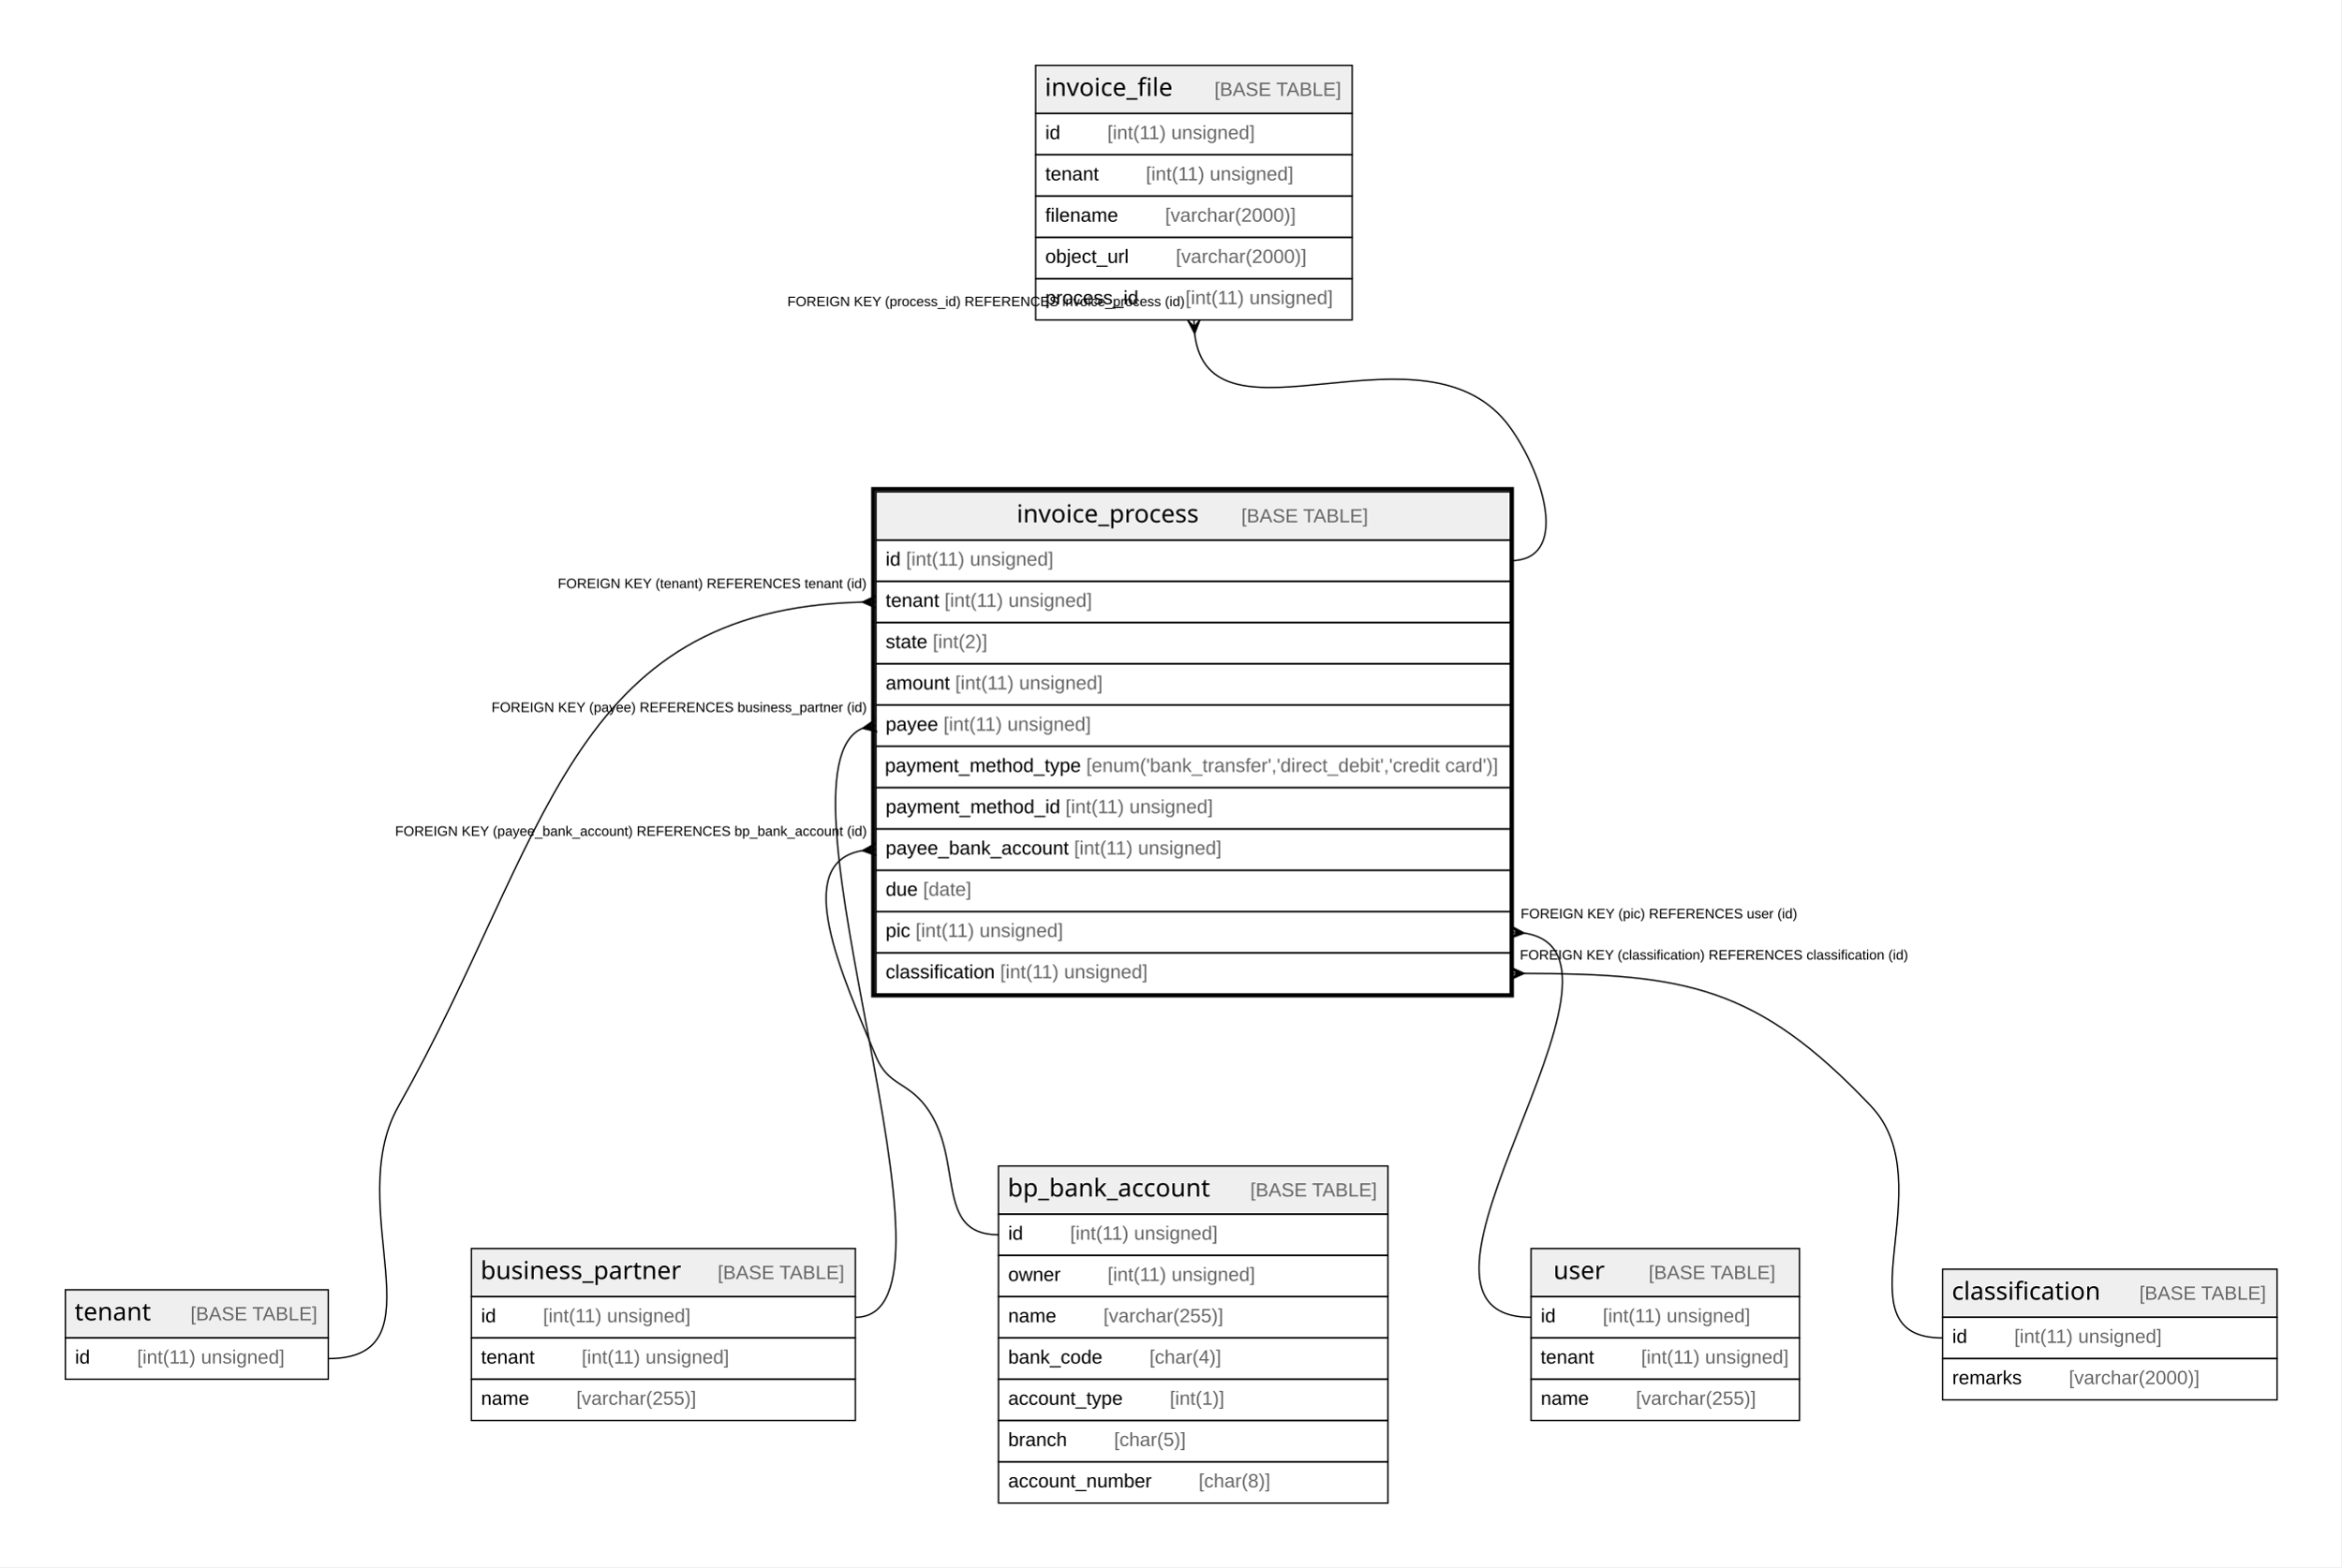
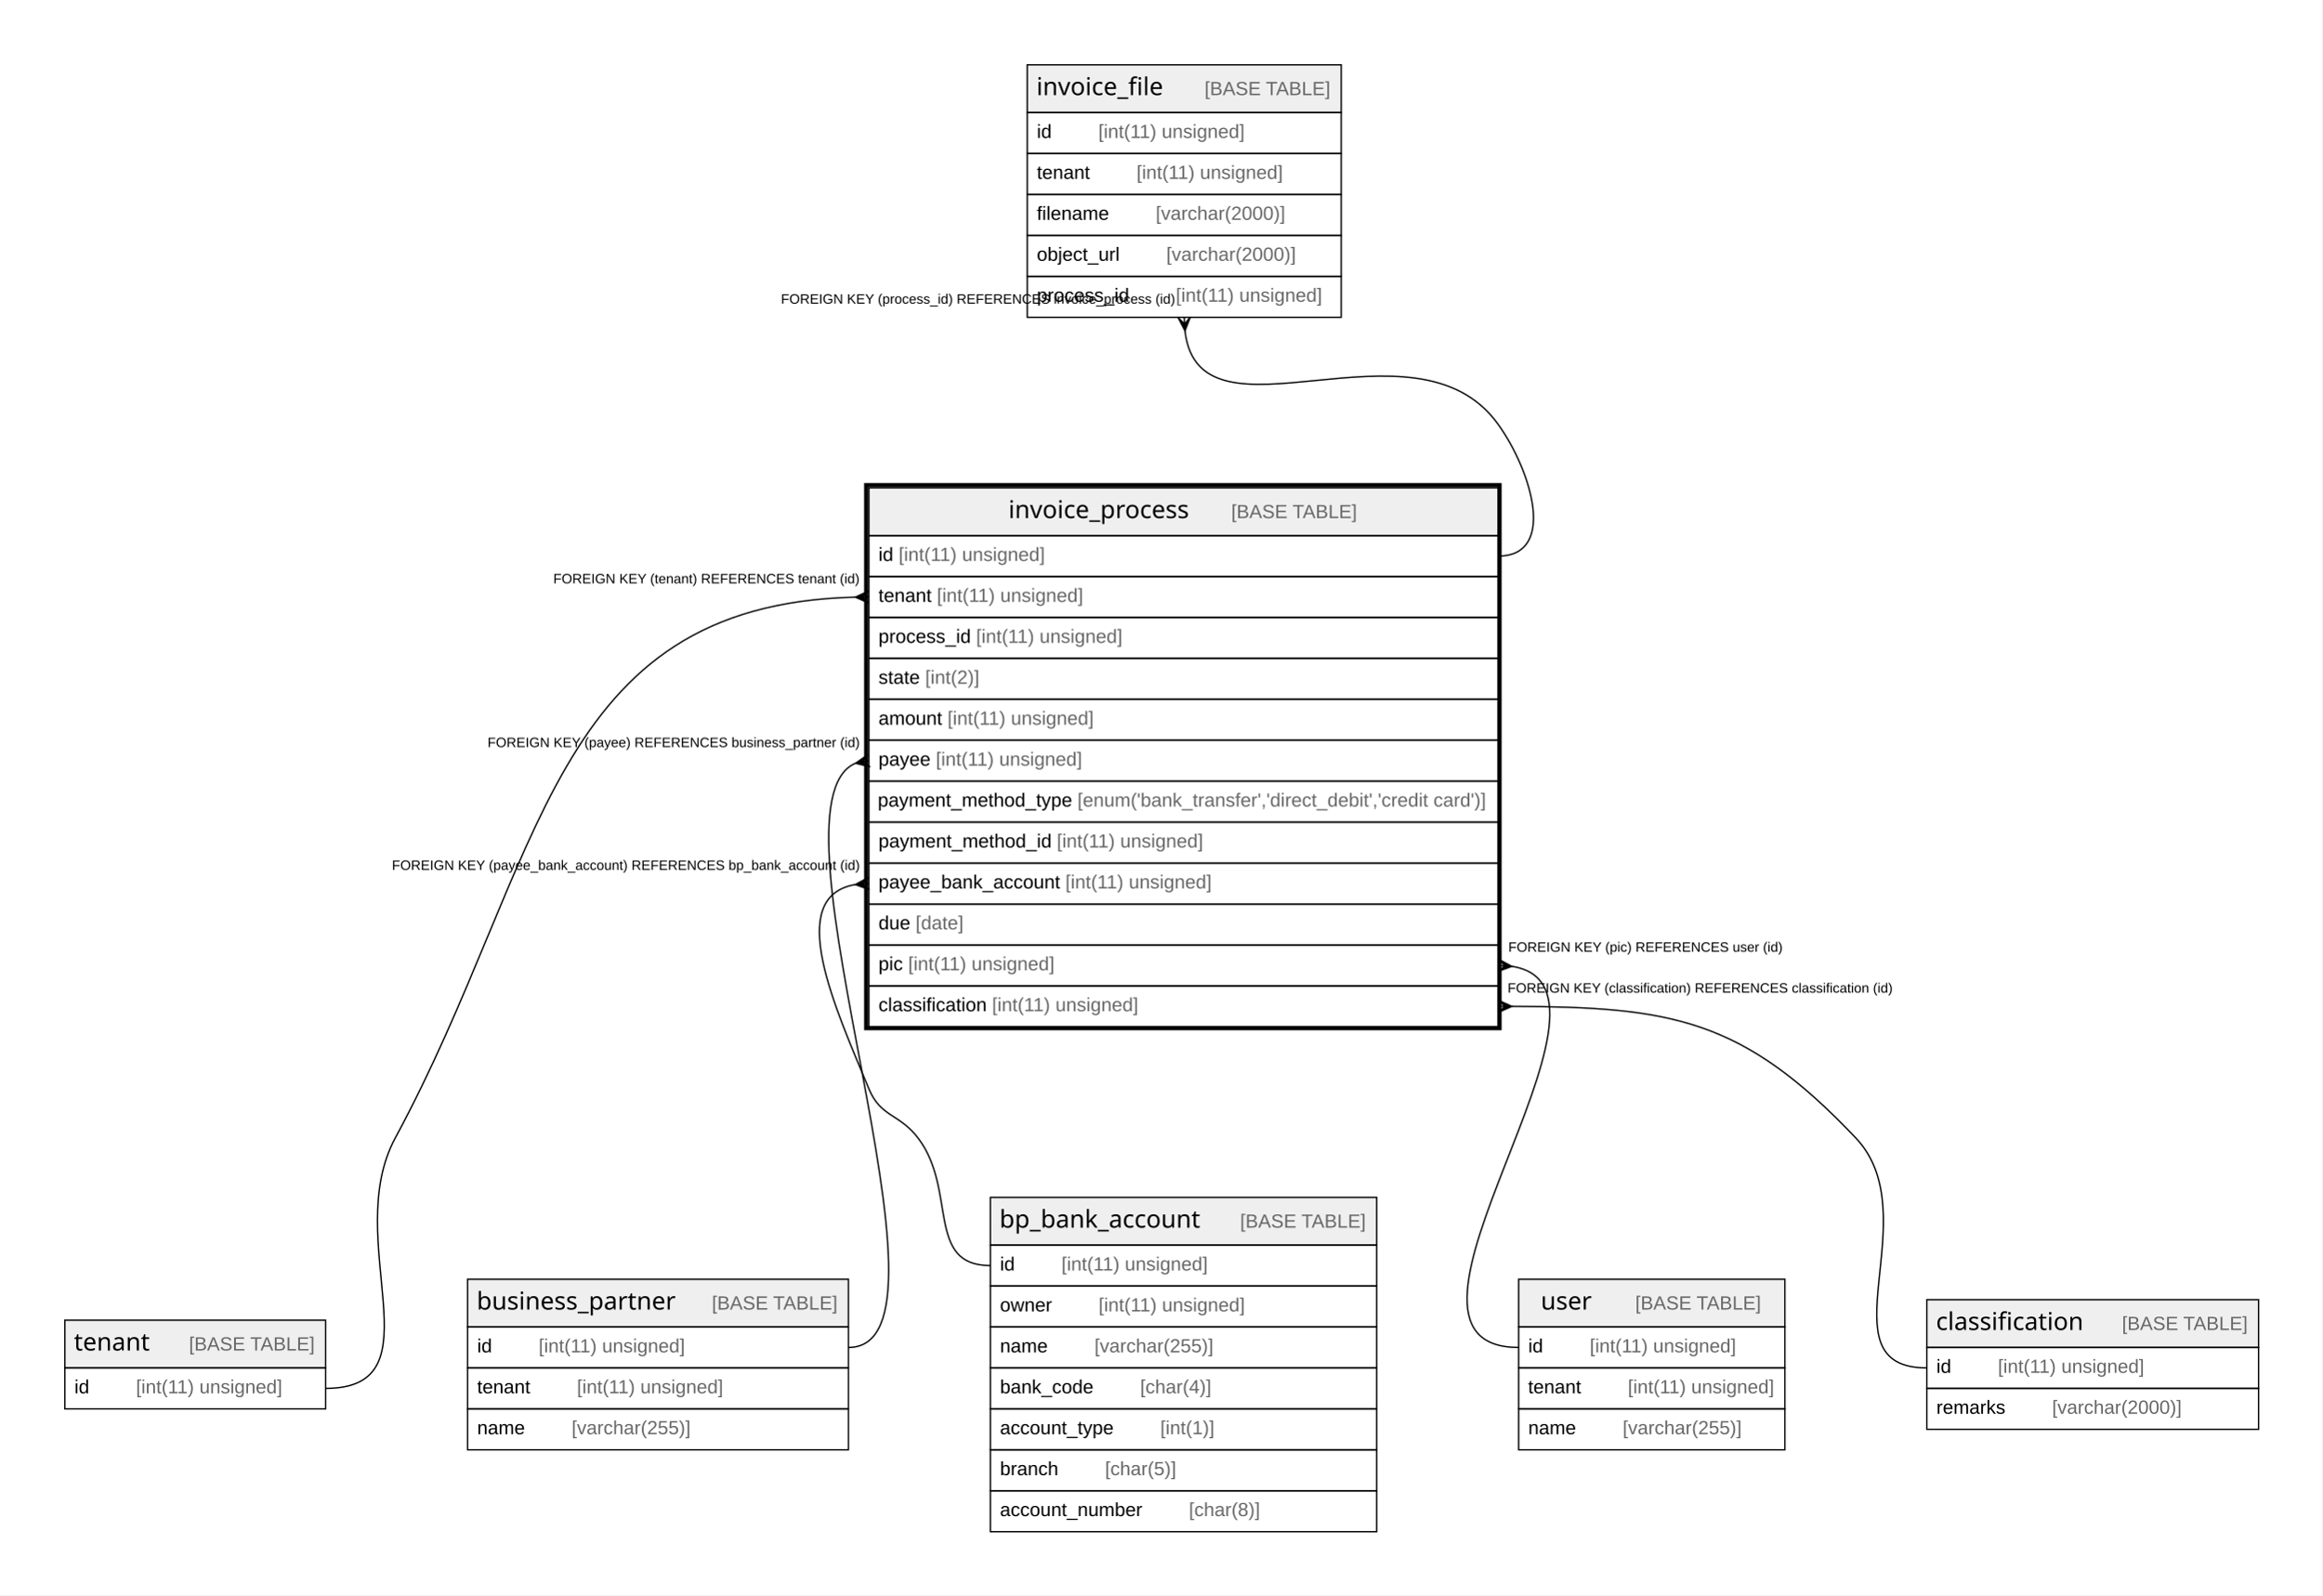
- <svg xmlns="http://www.w3.org/2000/svg" width="1701pt" height="1139pt" viewBox="0.00 0.00 1701.00 1139.00">
-   <g id="graph0" class="graph" transform="scale(1 1) rotate(0) translate(4 1135)">
-     <polygon fill="#ffffff" stroke="transparent" points="-4,4 -4,-1135 1697,-1135 1697,4 -4,4" />
+ <svg xmlns="http://www.w3.org/2000/svg" width="1701pt" height="1169pt" viewBox="0.00 0.00 1701.00 1169.00">
+   <g id="graph0" class="graph" transform="scale(1 1) rotate(0) translate(4 1165)">
+     <polygon fill="#ffffff" stroke="transparent" points="-4,4 -4,-1165 1697,-1165 1697,4 -4,4" />
    <g id="node1" class="node">
-       <polygon fill="#efefef" stroke="transparent" points="632.5,-742.5 632.5,-777.5 1093.5,-777.5 1093.5,-742.5 632.5,-742.5" />
-       <polygon fill="none" stroke="#000000" points="632.5,-742.5 632.5,-777.5 1093.5,-777.5 1093.5,-742.5 632.5,-742.5" />
-       <text text-anchor="start" x="734.704" y="-755.3" font-family="Arial Bold" font-size="18.00" fill="#000000">invoice_process</text>
-       <text text-anchor="start" x="863.728" y="-755.3" font-family="Arial" font-size="14.00" fill="#000000">    </text>
-       <text text-anchor="start" x="897.933" y="-755.3" font-family="Arial" font-size="14.00" fill="#666666">[BASE TABLE]</text>
+       <polygon fill="#efefef" stroke="transparent" points="632.5,-772.5 632.5,-807.5 1093.5,-807.5 1093.5,-772.5 632.5,-772.5" />
+       <polygon fill="none" stroke="#000000" points="632.5,-772.5 632.5,-807.5 1093.5,-807.5 1093.5,-772.5 632.5,-772.5" />
+       <text text-anchor="start" x="734.704" y="-785.3" font-family="Arial Bold" font-size="18.00" fill="#000000">invoice_process</text>
+       <text text-anchor="start" x="863.728" y="-785.3" font-family="Arial" font-size="14.00" fill="#000000">    </text>
+       <text text-anchor="start" x="897.933" y="-785.3" font-family="Arial" font-size="14.00" fill="#666666">[BASE TABLE]</text>
+       <polygon fill="none" stroke="#000000" points="632.5,-742.5 632.5,-772.5 1093.5,-772.5 1093.5,-742.5 632.5,-742.5" />
+       <text text-anchor="start" x="639.5" y="-753.9" font-family="Arial" font-size="14.00" fill="#000000">id </text>
+       <text text-anchor="start" x="654.28" y="-753.9" font-family="Arial" font-size="14.00" fill="#666666">[int(11) unsigned]</text>
      <polygon fill="none" stroke="#000000" points="632.5,-712.5 632.5,-742.5 1093.5,-742.5 1093.5,-712.5 632.5,-712.5" />
-       <text text-anchor="start" x="639.5" y="-723.9" font-family="Arial" font-size="14.00" fill="#000000">id </text>
-       <text text-anchor="start" x="654.28" y="-723.9" font-family="Arial" font-size="14.00" fill="#666666">[int(11) unsigned]</text>
+       <text text-anchor="start" x="639.5" y="-723.9" font-family="Arial" font-size="14.00" fill="#000000">tenant </text>
+       <text text-anchor="start" x="682.302" y="-723.9" font-family="Arial" font-size="14.00" fill="#666666">[int(11) unsigned]</text>
      <polygon fill="none" stroke="#000000" points="632.5,-682.5 632.5,-712.5 1093.5,-712.5 1093.5,-682.5 632.5,-682.5" />
-       <text text-anchor="start" x="639.5" y="-693.9" font-family="Arial" font-size="14.00" fill="#000000">tenant </text>
-       <text text-anchor="start" x="682.302" y="-693.9" font-family="Arial" font-size="14.00" fill="#666666">[int(11) unsigned]</text>
+       <text text-anchor="start" x="639.5" y="-693.9" font-family="Arial" font-size="14.00" fill="#000000">process_id </text>
+       <text text-anchor="start" x="711.071" y="-693.9" font-family="Arial" font-size="14.00" fill="#666666">[int(11) unsigned]</text>
      <polygon fill="none" stroke="#000000" points="632.5,-652.5 632.5,-682.5 1093.5,-682.5 1093.5,-652.5 632.5,-652.5" />
      <text text-anchor="start" x="639.5" y="-663.9" font-family="Arial" font-size="14.00" fill="#000000">state </text>
      <text text-anchor="start" x="673.737" y="-663.9" font-family="Arial" font-size="14.00" fill="#666666">[int(2)]</text>
      <polygon fill="none" stroke="#000000" points="632.5,-622.5 632.5,-652.5 1093.5,-652.5 1093.5,-622.5 632.5,-622.5" />
      <text text-anchor="start" x="639.5" y="-633.9" font-family="Arial" font-size="14.00" fill="#000000">amount </text>
      <text text-anchor="start" x="690.072" y="-633.9" font-family="Arial" font-size="14.00" fill="#666666">[int(11) unsigned]</text>
      <polygon fill="none" stroke="#000000" points="632.5,-592.5 632.5,-622.5 1093.5,-622.5 1093.5,-592.5 632.5,-592.5" />
      <text text-anchor="start" x="639.5" y="-603.9" font-family="Arial" font-size="14.00" fill="#000000">payee </text>
      <text text-anchor="start" x="681.521" y="-603.9" font-family="Arial" font-size="14.00" fill="#666666">[int(11) unsigned]</text>
      <polygon fill="none" stroke="#000000" points="632.5,-562.5 632.5,-592.5 1093.5,-592.5 1093.5,-562.5 632.5,-562.5" />
      <text text-anchor="start" x="639.004" y="-573.9" font-family="Arial" font-size="14.00" fill="#000000">payment_method_type </text>
      <text text-anchor="start" x="785.278" y="-573.9" font-family="Arial" font-size="14.00" fill="#666666">[enum('bank_transfer','direct_debit','credit card')]</text>
      <polygon fill="none" stroke="#000000" points="632.5,-532.5 632.5,-562.5 1093.5,-562.5 1093.5,-532.5 632.5,-532.5" />
      <text text-anchor="start" x="639.5" y="-543.9" font-family="Arial" font-size="14.00" fill="#000000">payment_method_id </text>
      <text text-anchor="start" x="770.208" y="-543.9" font-family="Arial" font-size="14.00" fill="#666666">[int(11) unsigned]</text>
      <polygon fill="none" stroke="#000000" points="632.5,-502.5 632.5,-532.5 1093.5,-532.5 1093.5,-502.5 632.5,-502.5" />
      <text text-anchor="start" x="639.5" y="-513.9" font-family="Arial" font-size="14.00" fill="#000000">payee_bank_account </text>
      <text text-anchor="start" x="776.455" y="-513.9" font-family="Arial" font-size="14.00" fill="#666666">[int(11) unsigned]</text>
      <polygon fill="none" stroke="#000000" points="632.5,-472.5 632.5,-502.5 1093.5,-502.5 1093.5,-472.5 632.5,-472.5" />
      <text text-anchor="start" x="639.5" y="-483.9" font-family="Arial" font-size="14.00" fill="#000000">due </text>
      <text text-anchor="start" x="666.738" y="-483.9" font-family="Arial" font-size="14.00" fill="#666666">[date]</text>
      <polygon fill="none" stroke="#000000" points="632.5,-442.5 632.5,-472.5 1093.5,-472.5 1093.5,-442.5 632.5,-442.5" />
      <text text-anchor="start" x="639.5" y="-453.9" font-family="Arial" font-size="14.00" fill="#000000">pic </text>
      <text text-anchor="start" x="661.28" y="-453.9" font-family="Arial" font-size="14.00" fill="#666666">[int(11) unsigned]</text>
      <polygon fill="none" stroke="#000000" points="632.5,-412.5 632.5,-442.5 1093.5,-442.5 1093.5,-412.5 632.5,-412.5" />
      <text text-anchor="start" x="639.5" y="-423.9" font-family="Arial" font-size="14.00" fill="#000000">classification </text>
      <text text-anchor="start" x="722.729" y="-423.9" font-family="Arial" font-size="14.00" fill="#666666">[int(11) unsigned]</text>
-       <polygon fill="none" stroke="#000000" stroke-width="3" points="630.5,-411.5 630.5,-779.5 1094.5,-779.5 1094.5,-411.5 630.5,-411.5" />
+       <polygon fill="none" stroke="#000000" stroke-width="3" points="630.5,-411.5 630.5,-809.5 1094.5,-809.5 1094.5,-411.5 630.5,-411.5" />
    </g>
    <g id="node3" class="node">
      <polygon fill="#efefef" stroke="transparent" points="43.5,-162.5 43.5,-197.5 234.5,-197.5 234.5,-162.5 43.5,-162.5" />
      <polygon fill="none" stroke="#000000" points="43.5,-162.5 43.5,-197.5 234.5,-197.5 234.5,-162.5 43.5,-162.5" />
      <text text-anchor="start" x="50.201" y="-175.3" font-family="Arial Bold" font-size="18.00" fill="#000000">tenant</text>
      <text text-anchor="start" x="100.231" y="-175.3" font-family="Arial" font-size="14.00" fill="#000000">    </text>
      <text text-anchor="start" x="134.435" y="-175.3" font-family="Arial" font-size="14.00" fill="#666666">[BASE TABLE]</text>
      <polygon fill="none" stroke="#000000" points="43.5,-132.5 43.5,-162.5 234.5,-162.5 234.5,-132.5 43.5,-132.5" />
      <text text-anchor="start" x="50.5" y="-143.9" font-family="Arial" font-size="14.00" fill="#000000">id    </text>
      <text text-anchor="start" x="95.594" y="-143.9" font-family="Arial" font-size="14.00" fill="#666666">[int(11) unsigned]</text>
    </g>
    <g id="edge2" class="edge">
-       <path fill="none" stroke="#000000" d="M622.458,-697.383C407.791,-692.311 394.23,-523.31 285.5,-331 243.839,-257.315 319.147,-147.5 234.5,-147.5" />
-       <polygon fill="#000000" stroke="#000000" points="622.501,-697.383 632.447,-702 627.5,-697.442 632.5,-697.5 632.5,-697.5 632.5,-697.5 627.5,-697.442 632.553,-693 622.501,-697.383 622.501,-697.383" />
-       <text text-anchor="start" x="401.267" y="-707.5" font-family="Arial" font-size="10.00" fill="#000000">FOREIGN KEY (tenant) REFERENCES tenant (id)</text>
+       <path fill="none" stroke="#000000" d="M622.358,-727.378C398.253,-721.918 395.113,-534.049 285.5,-331 245.29,-256.514 319.147,-147.5 234.5,-147.5" />
+       <polygon fill="#000000" stroke="#000000" points="622.501,-727.38 632.446,-732 627.5,-727.44 632.5,-727.5 632.5,-727.5 632.5,-727.5 627.5,-727.44 632.554,-723 622.501,-727.38 622.501,-727.38" />
+       <text text-anchor="start" x="401.267" y="-737.5" font-family="Arial" font-size="10.00" fill="#000000">FOREIGN KEY (tenant) REFERENCES tenant (id)</text>
    </g>
    <g id="node4" class="node">
      <polygon fill="#efefef" stroke="transparent" points="338.5,-192.5 338.5,-227.5 617.5,-227.5 617.5,-192.5 338.5,-192.5" />
      <polygon fill="none" stroke="#000000" points="338.5,-192.5 338.5,-227.5 617.5,-227.5 617.5,-192.5 338.5,-192.5" />
      <text text-anchor="start" x="345.198" y="-205.3" font-family="Arial Bold" font-size="18.00" fill="#000000">business_partner</text>
      <text text-anchor="start" x="483.234" y="-205.3" font-family="Arial" font-size="14.00" fill="#000000">    </text>
      <text text-anchor="start" x="517.439" y="-205.3" font-family="Arial" font-size="14.00" fill="#666666">[BASE TABLE]</text>
      <polygon fill="none" stroke="#000000" points="338.5,-162.5 338.5,-192.5 617.5,-192.5 617.5,-162.5 338.5,-162.5" />
      <text text-anchor="start" x="345.5" y="-173.9" font-family="Arial" font-size="14.00" fill="#000000">id    </text>
      <text text-anchor="start" x="390.594" y="-173.9" font-family="Arial" font-size="14.00" fill="#666666">[int(11) unsigned]</text>
      <polygon fill="none" stroke="#000000" points="338.5,-132.5 338.5,-162.5 617.5,-162.5 617.5,-132.5 338.5,-132.5" />
      <text text-anchor="start" x="345.5" y="-143.9" font-family="Arial" font-size="14.00" fill="#000000">tenant    </text>
      <text text-anchor="start" x="418.616" y="-143.9" font-family="Arial" font-size="14.00" fill="#666666">[int(11) unsigned]</text>
      <polygon fill="none" stroke="#000000" points="338.5,-102.5 338.5,-132.5 617.5,-132.5 617.5,-102.5 338.5,-102.5" />
      <text text-anchor="start" x="345.5" y="-113.9" font-family="Arial" font-size="14.00" fill="#000000">name    </text>
      <text text-anchor="start" x="414.713" y="-113.9" font-family="Arial" font-size="14.00" fill="#666666">[varchar(255)]</text>
    </g>
    <g id="edge3" class="edge">
      <path fill="none" stroke="#000000" d="M622.507,-605.583C550.239,-574.562 709.379,-177.5 617.5,-177.5" />
      <polygon fill="#000000" stroke="#000000" points="622.679,-605.616 631.652,-611.919 627.59,-606.558 632.5,-607.5 632.5,-607.5 632.5,-607.5 627.59,-606.558 633.348,-603.081 622.679,-605.616 622.679,-605.616" />
      <text text-anchor="start" x="353.099" y="-617.5" font-family="Arial" font-size="10.00" fill="#000000">FOREIGN KEY (payee) REFERENCES business_partner (id)</text>
    </g>
    <g id="node5" class="node">
      <polygon fill="#efefef" stroke="transparent" points="721.5,-252.5 721.5,-287.5 1004.5,-287.5 1004.5,-252.5 721.5,-252.5" />
      <polygon fill="none" stroke="#000000" points="721.5,-252.5 721.5,-287.5 1004.5,-287.5 1004.5,-252.5 721.5,-252.5" />
      <text text-anchor="start" x="728.181" y="-265.3" font-family="Arial Bold" font-size="18.00" fill="#000000">bp_bank_account</text>
      <text text-anchor="start" x="870.251" y="-265.3" font-family="Arial" font-size="14.00" fill="#000000">    </text>
      <text text-anchor="start" x="904.456" y="-265.3" font-family="Arial" font-size="14.00" fill="#666666">[BASE TABLE]</text>
      <polygon fill="none" stroke="#000000" points="721.5,-222.5 721.5,-252.5 1004.5,-252.5 1004.5,-222.5 721.5,-222.5" />
      <text text-anchor="start" x="728.5" y="-233.9" font-family="Arial" font-size="14.00" fill="#000000">id    </text>
      <text text-anchor="start" x="773.594" y="-233.9" font-family="Arial" font-size="14.00" fill="#666666">[int(11) unsigned]</text>
      <polygon fill="none" stroke="#000000" points="721.5,-192.5 721.5,-222.5 1004.5,-222.5 1004.5,-192.5 721.5,-192.5" />
      <text text-anchor="start" x="728.5" y="-203.9" font-family="Arial" font-size="14.00" fill="#000000">owner    </text>
      <text text-anchor="start" x="800.82" y="-203.9" font-family="Arial" font-size="14.00" fill="#666666">[int(11) unsigned]</text>
      <polygon fill="none" stroke="#000000" points="721.5,-162.5 721.5,-192.5 1004.5,-192.5 1004.5,-162.5 721.5,-162.5" />
      <text text-anchor="start" x="728.5" y="-173.9" font-family="Arial" font-size="14.00" fill="#000000">name    </text>
      <text text-anchor="start" x="797.713" y="-173.9" font-family="Arial" font-size="14.00" fill="#666666">[varchar(255)]</text>
      <polygon fill="none" stroke="#000000" points="721.5,-132.5 721.5,-162.5 1004.5,-162.5 1004.5,-132.5 721.5,-132.5" />
      <text text-anchor="start" x="728.5" y="-143.9" font-family="Arial" font-size="14.00" fill="#000000">bank_code    </text>
      <text text-anchor="start" x="831.183" y="-143.9" font-family="Arial" font-size="14.00" fill="#666666">[char(4)]</text>
      <polygon fill="none" stroke="#000000" points="721.5,-102.5 721.5,-132.5 1004.5,-132.5 1004.5,-102.5 721.5,-102.5" />
      <text text-anchor="start" x="728.5" y="-113.9" font-family="Arial" font-size="14.00" fill="#000000">account_type    </text>
      <text text-anchor="start" x="845.964" y="-113.9" font-family="Arial" font-size="14.00" fill="#666666">[int(1)]</text>
      <polygon fill="none" stroke="#000000" points="721.5,-72.5 721.5,-102.5 1004.5,-102.5 1004.5,-72.5 721.5,-72.5" />
      <text text-anchor="start" x="728.5" y="-83.9" font-family="Arial" font-size="14.00" fill="#000000">branch    </text>
      <text text-anchor="start" x="805.496" y="-83.9" font-family="Arial" font-size="14.00" fill="#666666">[char(5)]</text>
      <polygon fill="none" stroke="#000000" points="721.5,-42.5 721.5,-72.5 1004.5,-72.5 1004.5,-42.5 721.5,-42.5" />
      <text text-anchor="start" x="728.5" y="-53.9" font-family="Arial" font-size="14.00" fill="#000000">account_number    </text>
      <text text-anchor="start" x="866.96" y="-53.9" font-family="Arial" font-size="14.00" fill="#666666">[char(8)]</text>
    </g>
    <g id="edge4" class="edge">
      <path fill="none" stroke="#000000" d="M622.476,-516.723C570.08,-507.879 608.303,-425.418 632.5,-367 641.159,-346.095 654.797,-349.006 668.5,-331 697.429,-292.989 673.733,-237.5 721.5,-237.5" />
      <polygon fill="#000000" stroke="#000000" points="622.53,-516.727 632.152,-521.986 627.515,-517.114 632.5,-517.5 632.5,-517.5 632.5,-517.5 627.515,-517.114 632.848,-513.014 622.53,-516.727 622.53,-516.727" />
      <text text-anchor="start" x="283.074" y="-527.5" font-family="Arial" font-size="10.00" fill="#000000">FOREIGN KEY (payee_bank_account) REFERENCES bp_bank_account (id)</text>
    </g>
    <g id="node6" class="node">
      <polygon fill="#efefef" stroke="transparent" points="1108.5,-192.5 1108.5,-227.5 1303.5,-227.5 1303.5,-192.5 1108.5,-192.5" />
      <polygon fill="none" stroke="#000000" points="1108.5,-192.5 1108.5,-227.5 1303.5,-227.5 1303.5,-192.5 1108.5,-192.5" />
      <text text-anchor="start" x="1124.714" y="-205.3" font-family="Arial Bold" font-size="18.00" fill="#000000">user</text>
      <text text-anchor="start" x="1159.718" y="-205.3" font-family="Arial" font-size="14.00" fill="#000000">    </text>
      <text text-anchor="start" x="1193.923" y="-205.3" font-family="Arial" font-size="14.00" fill="#666666">[BASE TABLE]</text>
      <polygon fill="none" stroke="#000000" points="1108.5,-162.5 1108.5,-192.5 1303.5,-192.5 1303.5,-162.5 1108.5,-162.5" />
      <text text-anchor="start" x="1115.5" y="-173.9" font-family="Arial" font-size="14.00" fill="#000000">id    </text>
      <text text-anchor="start" x="1160.594" y="-173.9" font-family="Arial" font-size="14.00" fill="#666666">[int(11) unsigned]</text>
      <polygon fill="none" stroke="#000000" points="1108.5,-132.5 1108.5,-162.5 1303.5,-162.5 1303.5,-132.5 1108.5,-132.5" />
      <text text-anchor="start" x="1115.372" y="-143.9" font-family="Arial" font-size="14.00" fill="#000000">tenant    </text>
      <text text-anchor="start" x="1188.488" y="-143.9" font-family="Arial" font-size="14.00" fill="#666666">[int(11) unsigned]</text>
      <polygon fill="none" stroke="#000000" points="1108.5,-102.5 1108.5,-132.5 1303.5,-132.5 1303.5,-102.5 1108.5,-102.5" />
      <text text-anchor="start" x="1115.5" y="-113.9" font-family="Arial" font-size="14.00" fill="#000000">name    </text>
      <text text-anchor="start" x="1184.713" y="-113.9" font-family="Arial" font-size="14.00" fill="#666666">[varchar(255)]</text>
    </g>
    <g id="edge5" class="edge">
      <path fill="none" stroke="#000000" d="M1103.547,-456.793C1204.706,-441.334 987.528,-177.5 1108.5,-177.5" />
      <polygon fill="#000000" stroke="#000000" points="1103.475,-456.798 1093.184,-453.011 1098.488,-457.149 1093.5,-457.5 1093.5,-457.5 1093.5,-457.5 1098.488,-457.149 1093.816,-461.989 1103.475,-456.798 1103.475,-456.798" />
      <text text-anchor="start" x="1100.948" y="-467.5" font-family="Arial" font-size="10.00" fill="#000000">FOREIGN KEY (pic) REFERENCES user (id)</text>
    </g>
    <g id="node7" class="node">
      <polygon fill="#efefef" stroke="transparent" points="1407.5,-177.5 1407.5,-212.5 1650.5,-212.5 1650.5,-177.5 1407.5,-177.5" />
      <polygon fill="none" stroke="#000000" points="1407.5,-177.5 1407.5,-212.5 1650.5,-212.5 1650.5,-177.5 1407.5,-177.5" />
      <text text-anchor="start" x="1414.213" y="-190.3" font-family="Arial Bold" font-size="18.00" fill="#000000">classification</text>
      <text text-anchor="start" x="1516.219" y="-190.3" font-family="Arial" font-size="14.00" fill="#000000">    </text>
      <text text-anchor="start" x="1550.424" y="-190.3" font-family="Arial" font-size="14.00" fill="#666666">[BASE TABLE]</text>
      <polygon fill="none" stroke="#000000" points="1407.5,-147.5 1407.5,-177.5 1650.5,-177.5 1650.5,-147.5 1407.5,-147.5" />
      <text text-anchor="start" x="1414.5" y="-158.9" font-family="Arial" font-size="14.00" fill="#000000">id    </text>
      <text text-anchor="start" x="1459.594" y="-158.9" font-family="Arial" font-size="14.00" fill="#666666">[int(11) unsigned]</text>
      <polygon fill="none" stroke="#000000" points="1407.5,-117.5 1407.5,-147.5 1650.5,-147.5 1650.5,-117.5 1407.5,-117.5" />
      <text text-anchor="start" x="1414.5" y="-128.9" font-family="Arial" font-size="14.00" fill="#000000">remarks    </text>
      <text text-anchor="start" x="1499.252" y="-128.9" font-family="Arial" font-size="14.00" fill="#666666">[varchar(2000)]</text>
    </g>
    <g id="edge6" class="edge">
      <path fill="none" stroke="#000000" d="M1103.521,-427.484C1220.49,-427.086 1272.469,-418.602 1355.5,-331 1409.415,-274.117 1329.126,-162.5 1407.5,-162.5" />
      <polygon fill="#000000" stroke="#000000" points="1103.5,-427.484 1093.493,-423 1098.5,-427.492 1093.5,-427.5 1093.5,-427.5 1093.5,-427.5 1098.5,-427.492 1093.507,-432 1103.5,-427.484 1103.5,-427.484" />
      <text text-anchor="start" x="1100.39" y="-437.5" font-family="Arial" font-size="10.00" fill="#000000">FOREIGN KEY (classification) REFERENCES classification (id)</text>
    </g>
    <g id="node2" class="node">
-       <polygon fill="#efefef" stroke="transparent" points="748.5,-1052.5 748.5,-1087.5 978.5,-1087.5 978.5,-1052.5 748.5,-1052.5" />
-       <polygon fill="none" stroke="#000000" points="748.5,-1052.5 748.5,-1087.5 978.5,-1087.5 978.5,-1052.5 748.5,-1052.5" />
-       <text text-anchor="start" x="755.211" y="-1065.3" font-family="Arial Bold" font-size="18.00" fill="#000000">invoice_file</text>
-       <text text-anchor="start" x="844.221" y="-1065.3" font-family="Arial" font-size="14.00" fill="#000000">    </text>
-       <text text-anchor="start" x="878.426" y="-1065.3" font-family="Arial" font-size="14.00" fill="#666666">[BASE TABLE]</text>
+       <polygon fill="#efefef" stroke="transparent" points="748.5,-1082.5 748.5,-1117.5 978.5,-1117.5 978.5,-1082.5 748.5,-1082.5" />
+       <polygon fill="none" stroke="#000000" points="748.5,-1082.5 748.5,-1117.5 978.5,-1117.5 978.5,-1082.5 748.5,-1082.5" />
+       <text text-anchor="start" x="755.211" y="-1095.3" font-family="Arial Bold" font-size="18.00" fill="#000000">invoice_file</text>
+       <text text-anchor="start" x="844.221" y="-1095.3" font-family="Arial" font-size="14.00" fill="#000000">    </text>
+       <text text-anchor="start" x="878.426" y="-1095.3" font-family="Arial" font-size="14.00" fill="#666666">[BASE TABLE]</text>
+       <polygon fill="none" stroke="#000000" points="748.5,-1052.5 748.5,-1082.5 978.5,-1082.5 978.5,-1052.5 748.5,-1052.5" />
+       <text text-anchor="start" x="755.5" y="-1063.9" font-family="Arial" font-size="14.00" fill="#000000">id    </text>
+       <text text-anchor="start" x="800.594" y="-1063.9" font-family="Arial" font-size="14.00" fill="#666666">[int(11) unsigned]</text>
      <polygon fill="none" stroke="#000000" points="748.5,-1022.5 748.5,-1052.5 978.5,-1052.5 978.5,-1022.5 748.5,-1022.5" />
-       <text text-anchor="start" x="755.5" y="-1033.9" font-family="Arial" font-size="14.00" fill="#000000">id    </text>
-       <text text-anchor="start" x="800.594" y="-1033.9" font-family="Arial" font-size="14.00" fill="#666666">[int(11) unsigned]</text>
+       <text text-anchor="start" x="755.5" y="-1033.9" font-family="Arial" font-size="14.00" fill="#000000">tenant    </text>
+       <text text-anchor="start" x="828.616" y="-1033.9" font-family="Arial" font-size="14.00" fill="#666666">[int(11) unsigned]</text>
      <polygon fill="none" stroke="#000000" points="748.5,-992.5 748.5,-1022.5 978.5,-1022.5 978.5,-992.5 748.5,-992.5" />
-       <text text-anchor="start" x="755.5" y="-1003.9" font-family="Arial" font-size="14.00" fill="#000000">tenant    </text>
-       <text text-anchor="start" x="828.616" y="-1003.9" font-family="Arial" font-size="14.00" fill="#666666">[int(11) unsigned]</text>
+       <text text-anchor="start" x="755.5" y="-1003.9" font-family="Arial" font-size="14.00" fill="#000000">filename    </text>
+       <text text-anchor="start" x="842.6" y="-1003.9" font-family="Arial" font-size="14.00" fill="#666666">[varchar(2000)]</text>
      <polygon fill="none" stroke="#000000" points="748.5,-962.5 748.5,-992.5 978.5,-992.5 978.5,-962.5 748.5,-962.5" />
-       <text text-anchor="start" x="755.5" y="-973.9" font-family="Arial" font-size="14.00" fill="#000000">filename    </text>
-       <text text-anchor="start" x="842.6" y="-973.9" font-family="Arial" font-size="14.00" fill="#666666">[varchar(2000)]</text>
+       <text text-anchor="start" x="755.5" y="-973.9" font-family="Arial" font-size="14.00" fill="#000000">object_url    </text>
+       <text text-anchor="start" x="850.382" y="-973.9" font-family="Arial" font-size="14.00" fill="#666666">[varchar(2000)]</text>
      <polygon fill="none" stroke="#000000" points="748.5,-932.5 748.5,-962.5 978.5,-962.5 978.5,-932.5 748.5,-932.5" />
-       <text text-anchor="start" x="755.5" y="-943.9" font-family="Arial" font-size="14.00" fill="#000000">object_url    </text>
-       <text text-anchor="start" x="850.382" y="-943.9" font-family="Arial" font-size="14.00" fill="#666666">[varchar(2000)]</text>
-       <polygon fill="none" stroke="#000000" points="748.5,-902.5 748.5,-932.5 978.5,-932.5 978.5,-902.5 748.5,-902.5" />
-       <text text-anchor="start" x="755.5" y="-913.9" font-family="Arial" font-size="14.00" fill="#000000">process_id    </text>
-       <text text-anchor="start" x="857.385" y="-913.9" font-family="Arial" font-size="14.00" fill="#666666">[int(11) unsigned]</text>
+       <text text-anchor="start" x="755.5" y="-943.9" font-family="Arial" font-size="14.00" fill="#000000">process_id    </text>
+       <text text-anchor="start" x="857.385" y="-943.9" font-family="Arial" font-size="14.00" fill="#666666">[int(11) unsigned]</text>
    </g>
    <g id="edge1" class="edge">
-       <path fill="none" stroke="#000000" d="M864.043,-892.471C874.485,-802.055 1032.745,-908.933 1093.5,-824 1118.453,-789.117 1136.389,-727.5 1093.5,-727.5" />
-       <polygon fill="#000000" stroke="#000000" points="864.041,-892.515 859.007,-902.257 863.77,-897.507 863.5,-902.5 863.5,-902.5 863.5,-902.5 863.77,-897.507 867.993,-902.743 864.041,-892.515 864.041,-892.515" />
-       <text text-anchor="start" x="568.049" y="-912.5" font-family="Arial" font-size="10.00" fill="#000000">FOREIGN KEY (process_id) REFERENCES invoice_process (id)</text>
+       <path fill="none" stroke="#000000" d="M864.043,-922.471C874.485,-832.055 1032.745,-938.933 1093.5,-854 1118.453,-819.117 1136.389,-757.5 1093.5,-757.5" />
+       <polygon fill="#000000" stroke="#000000" points="864.041,-922.515 859.007,-932.257 863.77,-927.507 863.5,-932.5 863.5,-932.5 863.5,-932.5 863.77,-927.507 867.993,-932.743 864.041,-922.515 864.041,-922.515" />
+       <text text-anchor="start" x="568.049" y="-942.5" font-family="Arial" font-size="10.00" fill="#000000">FOREIGN KEY (process_id) REFERENCES invoice_process (id)</text>
    </g>
  </g>
</svg>
